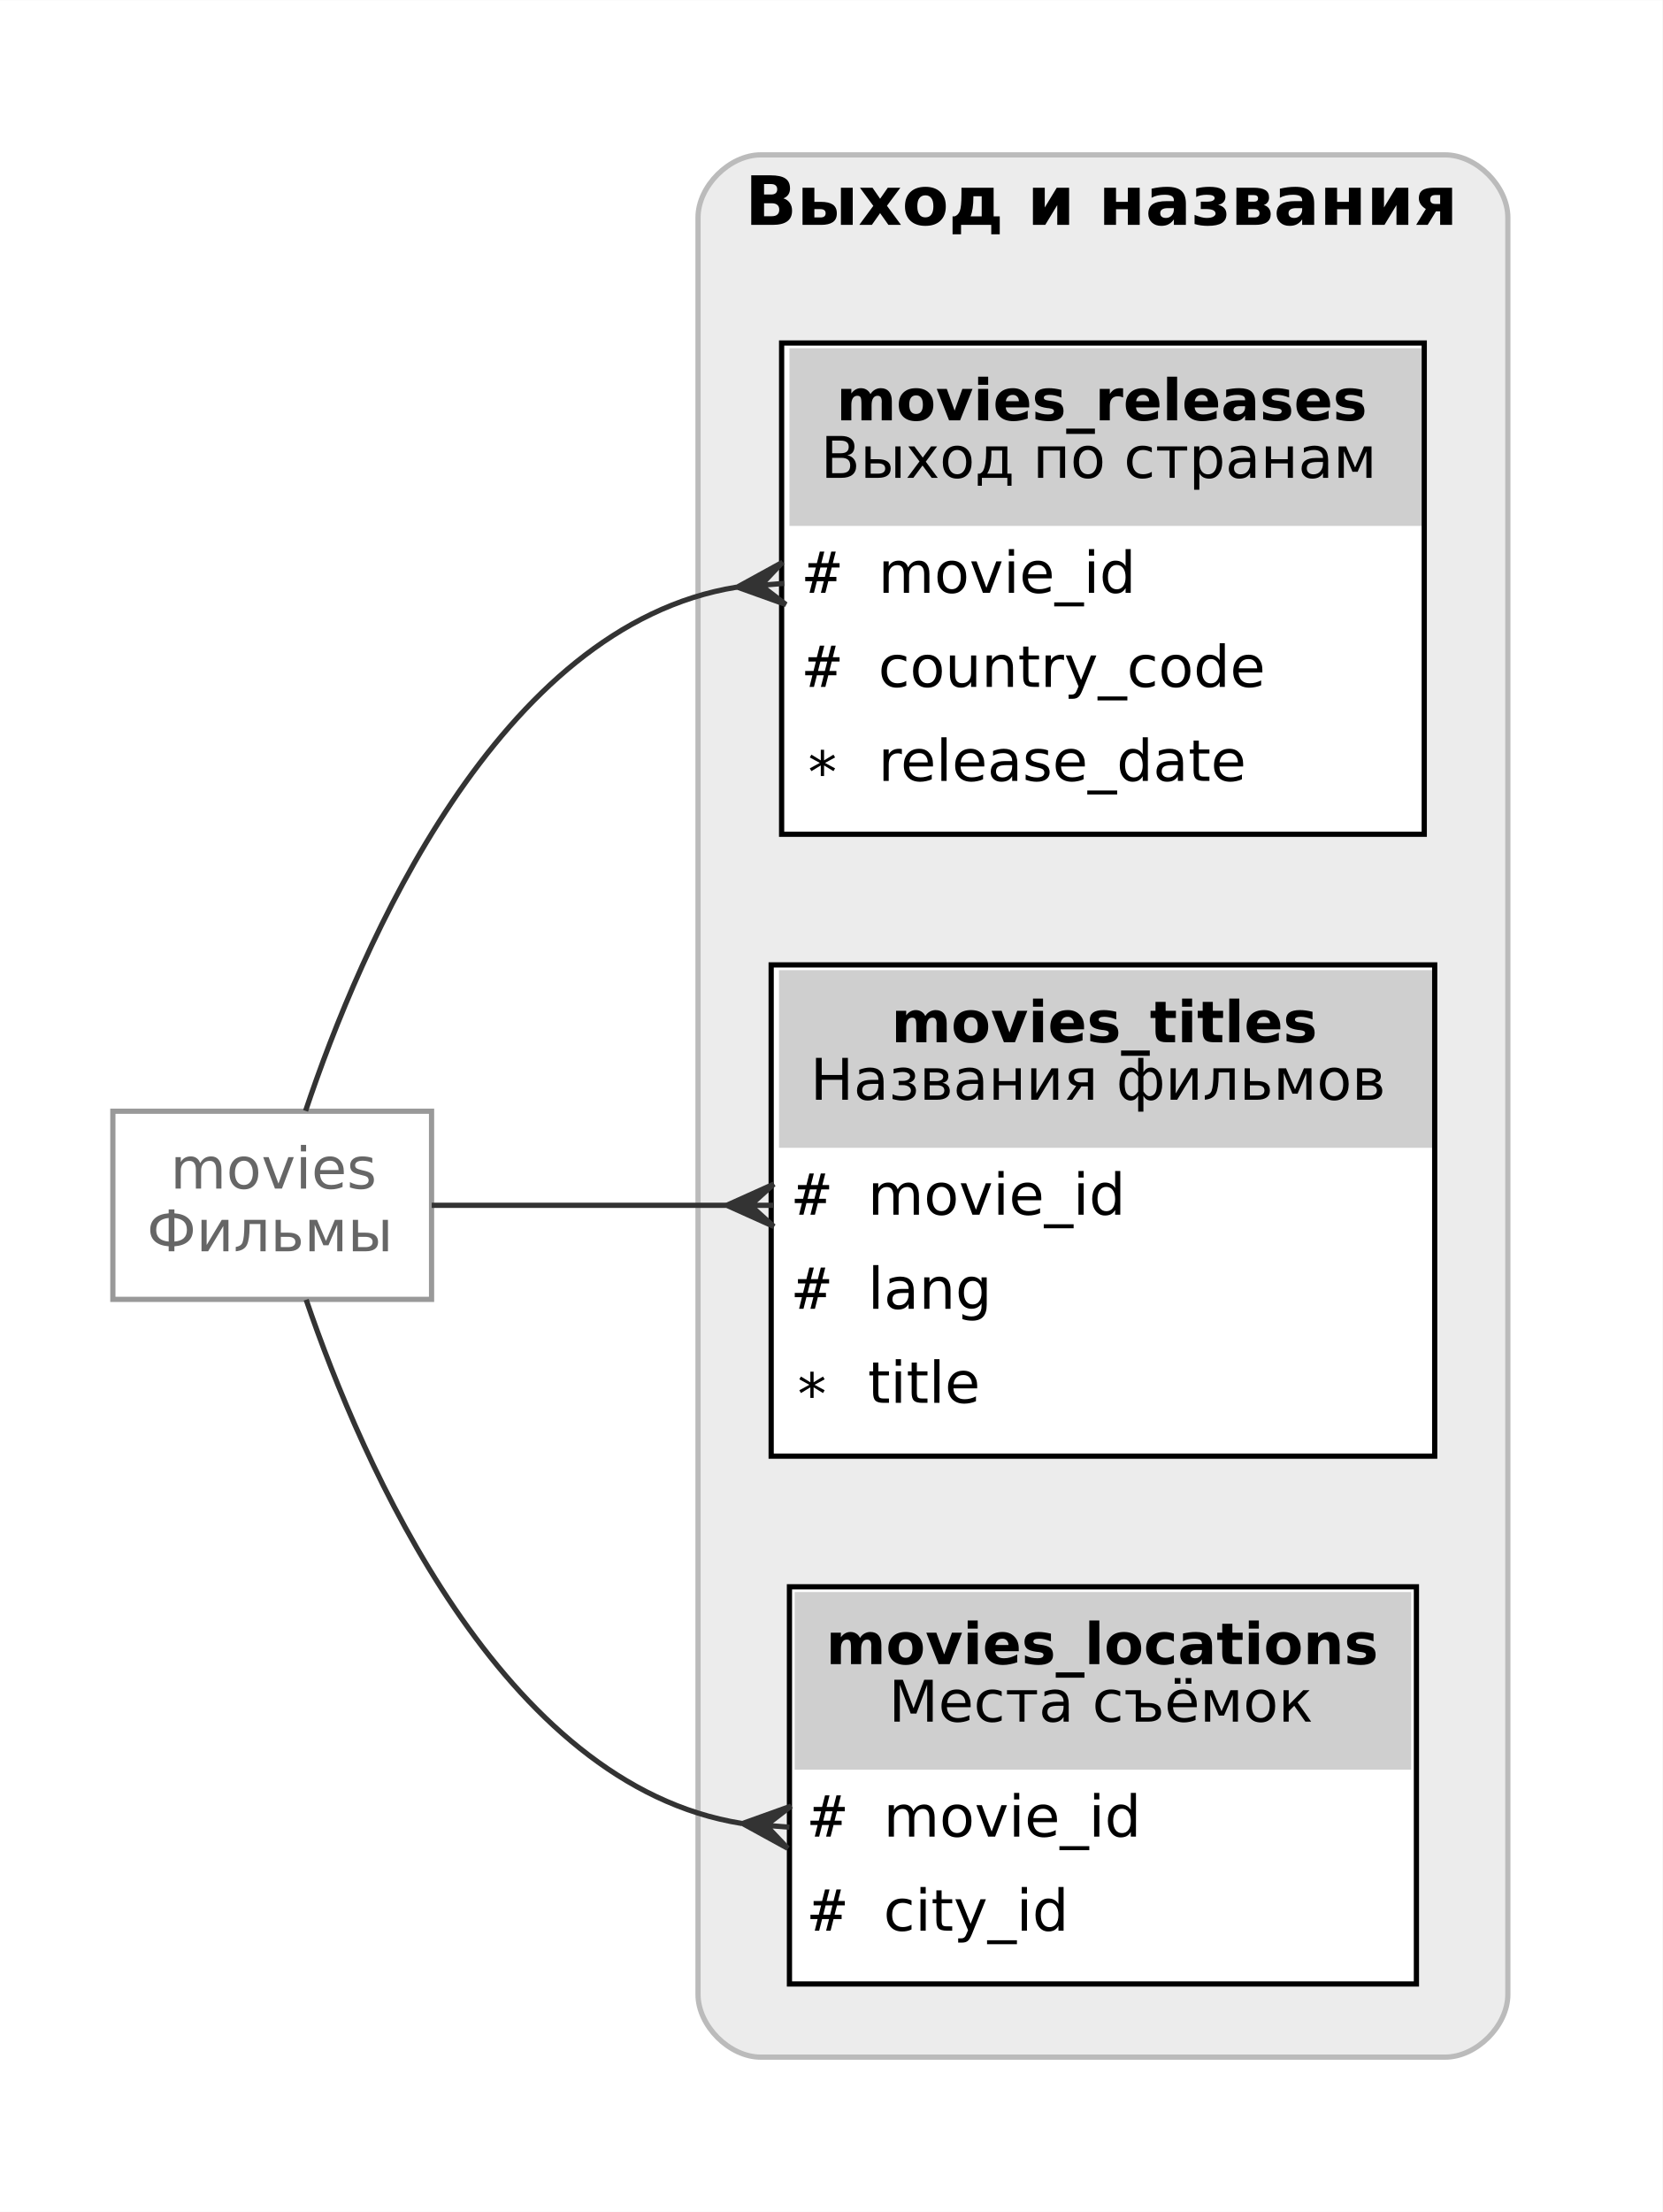
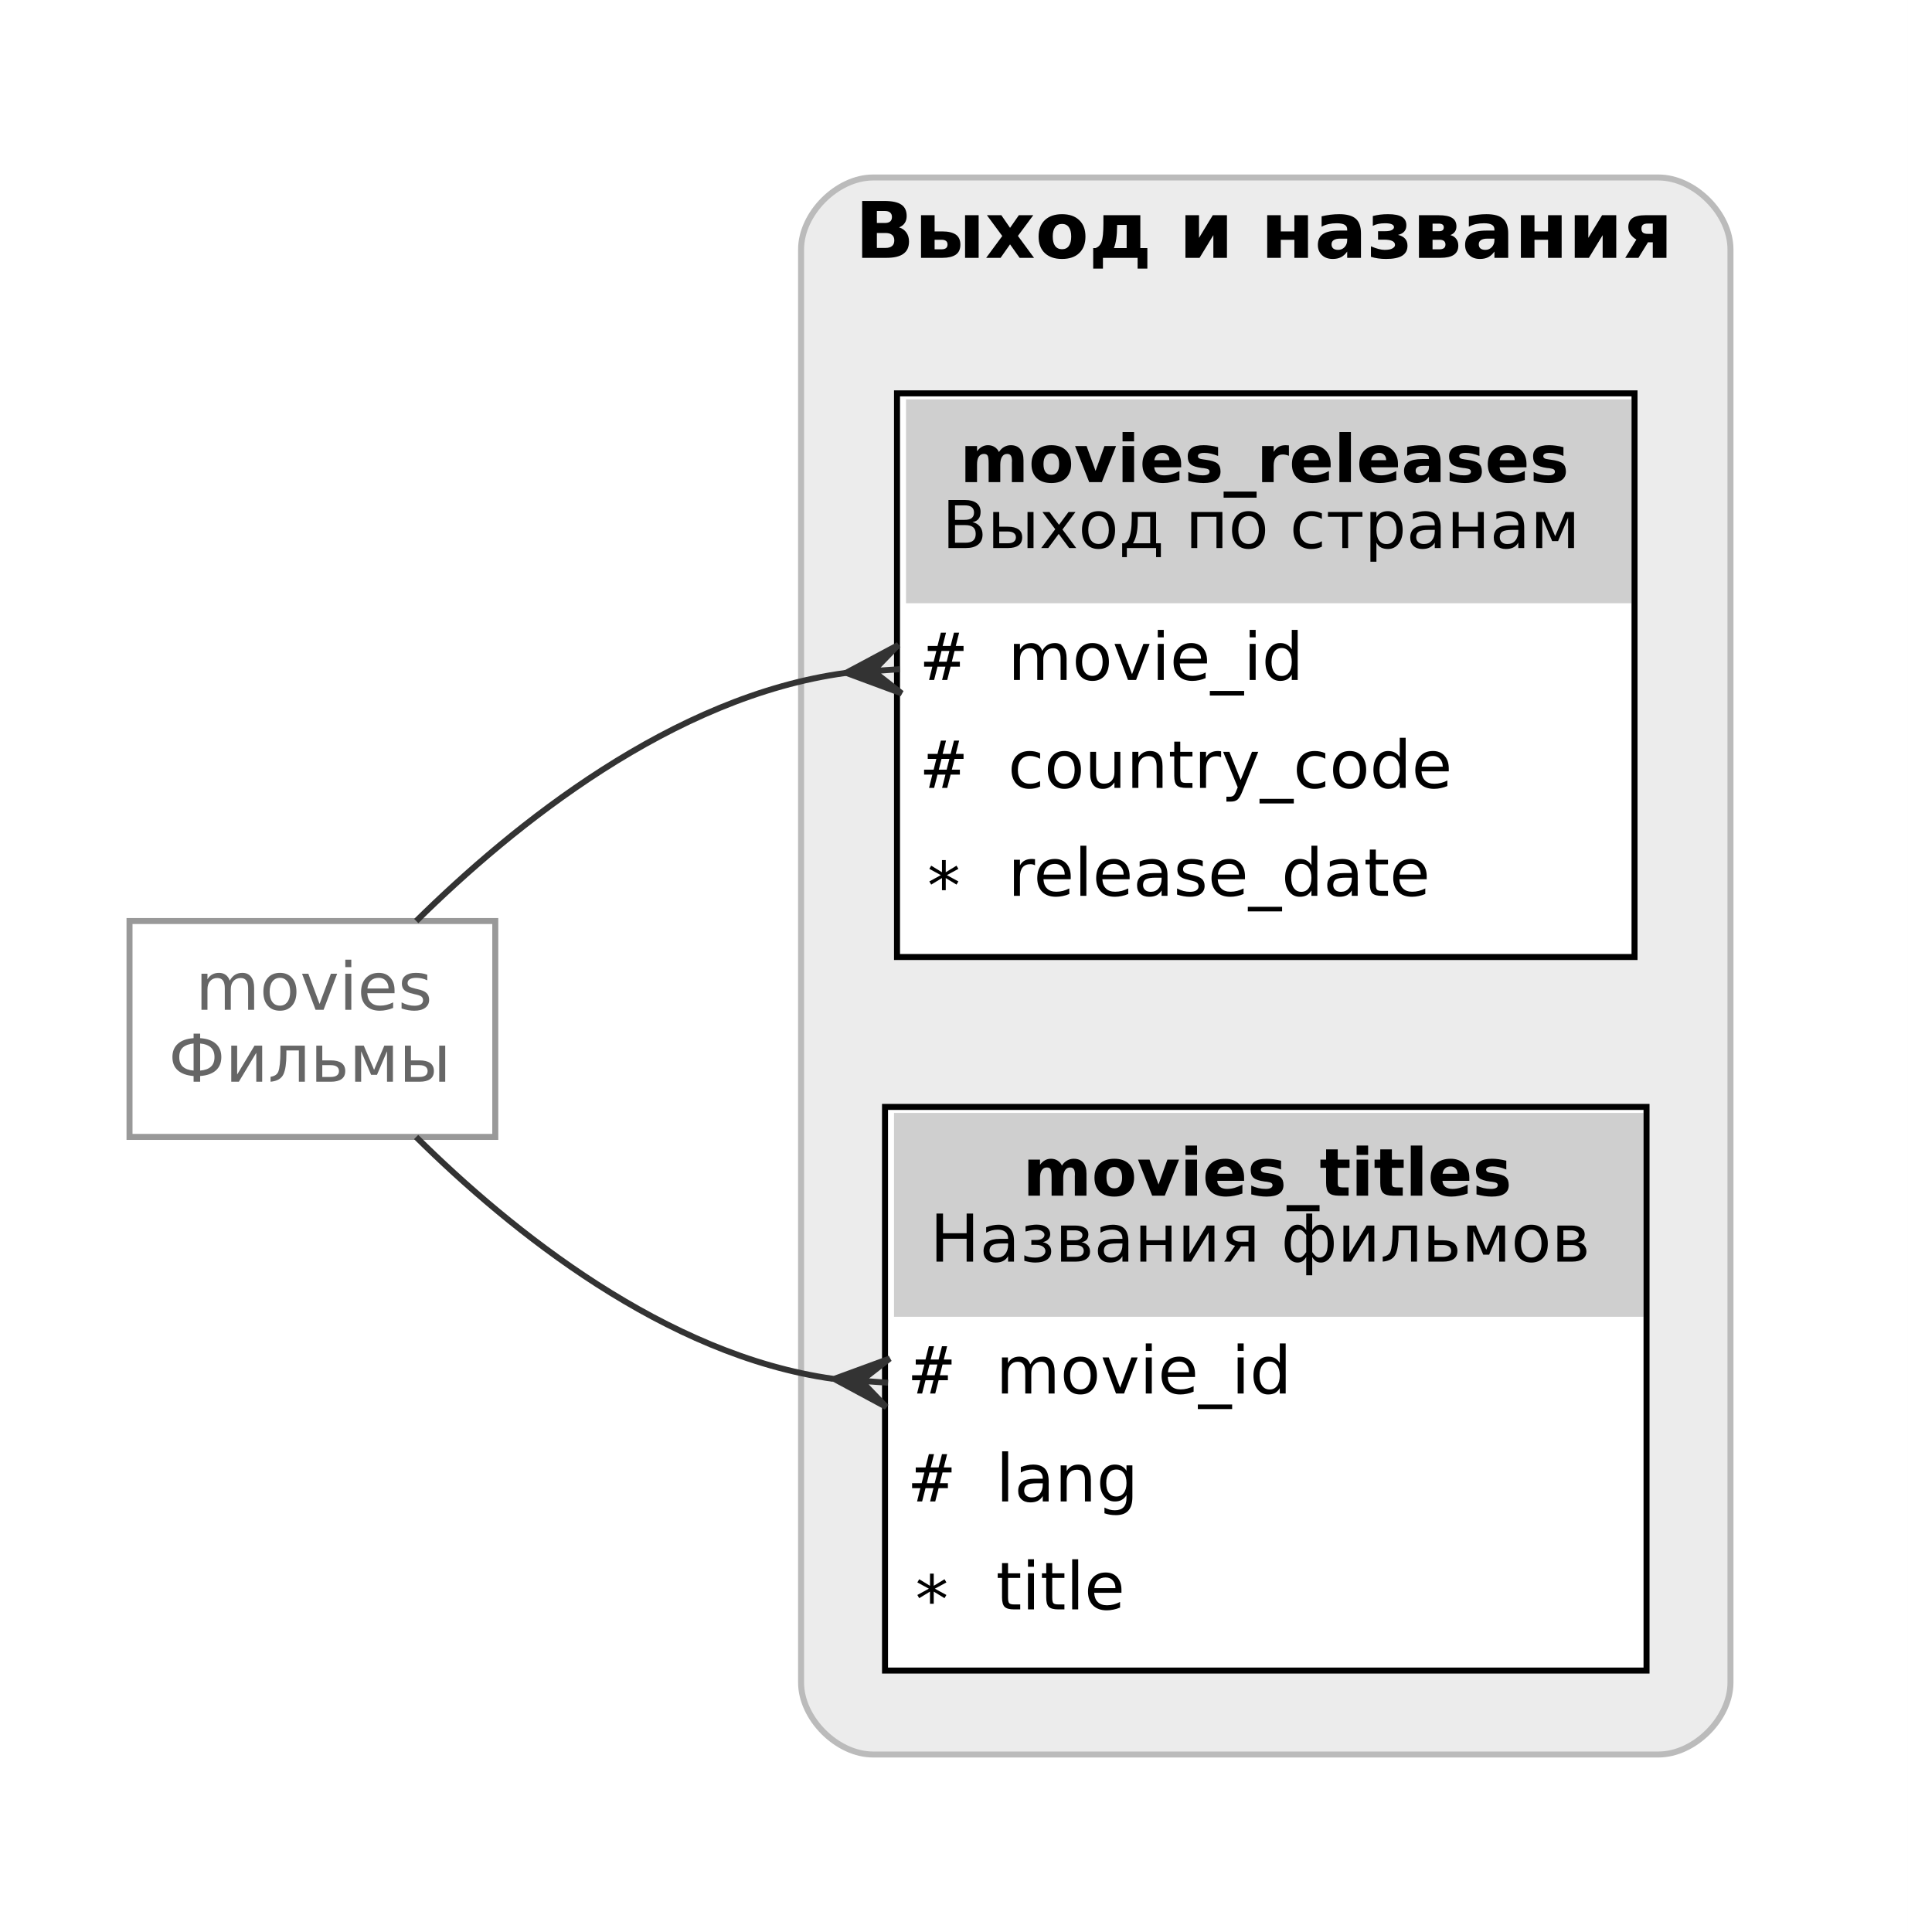
- <svg xmlns="http://www.w3.org/2000/svg" width="318pt" height="423pt" viewBox="0.00 0.00 318.20 423.20">
-   <g id="graph0" class="graph" transform="scale(1 1) rotate(0) translate(21.6 401.6)">
-     <polygon fill="white" stroke="transparent" points="-21.6,21.6 -21.6,-401.6 296.6,-401.6 296.6,21.6 -21.6,21.6" />
+ <svg xmlns="http://www.w3.org/2000/svg" width="318pt" height="322pt" viewBox="0.00 0.00 318.20 322.20">
+   <g id="graph0" class="graph" transform="scale(1 1) rotate(0) translate(21.6 300.6)">
+     <polygon fill="white" stroke="transparent" points="-21.6,21.6 -21.6,-300.6 296.6,-300.6 296.6,21.6 -21.6,21.6" />
    <g id="clust1" class="cluster">
-       <path fill="#ececec" stroke="#bbbbbb" d="M124,-8C124,-8 255,-8 255,-8 261,-8 267,-14 267,-20 267,-20 267,-360 267,-360 267,-366 261,-372 255,-372 255,-372 124,-372 124,-372 118,-372 112,-366 112,-360 112,-360 112,-20 112,-20 112,-14 118,-8 124,-8" />
-       <text text-anchor="start" x="121" y="-358.6" font-family="DejaVu Sans, Verdana, Arial, sans-serif" font-weight="bold" font-size="13.00">Выход и названия</text>
+       <path fill="#ececec" stroke="#bbbbbb" d="M124,-8C124,-8 255,-8 255,-8 261,-8 267,-14 267,-20 267,-20 267,-259 267,-259 267,-265 261,-271 255,-271 255,-271 124,-271 124,-271 118,-271 112,-265 112,-259 112,-259 112,-20 112,-20 112,-14 118,-8 124,-8" />
+       <text text-anchor="start" x="121" y="-257.6" font-family="DejaVu Sans, Verdana, Arial, sans-serif" font-weight="bold" font-size="13.00">Выход и названия</text>
    </g>
    <g id="node1" class="node">
-       <polygon fill="white" stroke="transparent" points="128,-242 128,-336 251,-336 251,-242 128,-242" />
-       <polygon fill="#cfcfcf" stroke="transparent" points="129.5,-301 129.5,-335 250.5,-335 250.5,-301 129.5,-301" />
-       <text text-anchor="start" x="138.5" y="-321.2" font-family="DejaVu Sans, Verdana, Arial, sans-serif" font-weight="bold" font-size="11.00">movies_releases</text>
-       <text text-anchor="start" x="135.5" y="-310.2" font-family="DejaVu Sans, Verdana, Arial, sans-serif" font-size="11.00">Выход по странам</text>
-       <text text-anchor="start" x="132.5" y="-288.2" font-family="DejaVu Sans Mono, Consolas, Menlo, monospace" font-size="11.00"># </text>
-       <text text-anchor="start" x="146.5" y="-288.2" font-family="DejaVu Sans, Verdana, Arial, sans-serif" font-size="11.00">movie_id</text>
-       <text text-anchor="start" x="132.5" y="-270.2" font-family="DejaVu Sans Mono, Consolas, Menlo, monospace" font-size="11.00"># </text>
-       <text text-anchor="start" x="146.5" y="-270.2" font-family="DejaVu Sans, Verdana, Arial, sans-serif" font-size="11.00">country_code</text>
-       <text text-anchor="start" x="132.5" y="-252.2" font-family="DejaVu Sans Mono, Consolas, Menlo, monospace" font-size="11.00">∗ </text>
-       <text text-anchor="start" x="146.5" y="-252.2" font-family="DejaVu Sans, Verdana, Arial, sans-serif" font-size="11.00">release_date</text>
-       <polygon fill="none" stroke="black" points="128,-242 128,-336 251,-336 251,-242 128,-242" />
+       <polygon fill="white" stroke="transparent" points="128,-141 128,-235 251,-235 251,-141 128,-141" />
+       <polygon fill="#cfcfcf" stroke="transparent" points="129.5,-200 129.5,-234 250.5,-234 250.5,-200 129.5,-200" />
+       <text text-anchor="start" x="138.5" y="-220.2" font-family="DejaVu Sans, Verdana, Arial, sans-serif" font-weight="bold" font-size="11.00">movies_releases</text>
+       <text text-anchor="start" x="135.5" y="-209.2" font-family="DejaVu Sans, Verdana, Arial, sans-serif" font-size="11.00">Выход по странам</text>
+       <text text-anchor="start" x="132.5" y="-187.2" font-family="DejaVu Sans Mono, Consolas, Menlo, monospace" font-size="11.00"># </text>
+       <text text-anchor="start" x="146.5" y="-187.2" font-family="DejaVu Sans, Verdana, Arial, sans-serif" font-size="11.00">movie_id</text>
+       <text text-anchor="start" x="132.5" y="-169.2" font-family="DejaVu Sans Mono, Consolas, Menlo, monospace" font-size="11.00"># </text>
+       <text text-anchor="start" x="146.5" y="-169.2" font-family="DejaVu Sans, Verdana, Arial, sans-serif" font-size="11.00">country_code</text>
+       <text text-anchor="start" x="132.5" y="-151.2" font-family="DejaVu Sans Mono, Consolas, Menlo, monospace" font-size="11.00">∗ </text>
+       <text text-anchor="start" x="146.5" y="-151.2" font-family="DejaVu Sans, Verdana, Arial, sans-serif" font-size="11.00">release_date</text>
+       <polygon fill="none" stroke="black" points="128,-141 128,-235 251,-235 251,-141 128,-141" />
    </g>
    <g id="node2" class="node">
-       <polygon fill="white" stroke="transparent" points="126,-123 126,-217 253,-217 253,-123 126,-123" />
-       <polygon fill="#cfcfcf" stroke="transparent" points="127.5,-182 127.5,-216 252.5,-216 252.5,-182 127.5,-182" />
-       <text text-anchor="start" x="149" y="-202.2" font-family="DejaVu Sans, Verdana, Arial, sans-serif" font-weight="bold" font-size="11.00">movies_titles</text>
-       <text text-anchor="start" x="133.5" y="-191.2" font-family="DejaVu Sans, Verdana, Arial, sans-serif" font-size="11.00">Названия фильмов</text>
-       <text text-anchor="start" x="130.5" y="-169.2" font-family="DejaVu Sans Mono, Consolas, Menlo, monospace" font-size="11.00"># </text>
-       <text text-anchor="start" x="144.5" y="-169.2" font-family="DejaVu Sans, Verdana, Arial, sans-serif" font-size="11.00">movie_id</text>
-       <text text-anchor="start" x="130.5" y="-151.2" font-family="DejaVu Sans Mono, Consolas, Menlo, monospace" font-size="11.00"># </text>
-       <text text-anchor="start" x="144.5" y="-151.2" font-family="DejaVu Sans, Verdana, Arial, sans-serif" font-size="11.00">lang</text>
-       <text text-anchor="start" x="130.5" y="-133.2" font-family="DejaVu Sans Mono, Consolas, Menlo, monospace" font-size="11.00">∗ </text>
-       <text text-anchor="start" x="144.5" y="-133.2" font-family="DejaVu Sans, Verdana, Arial, sans-serif" font-size="11.00">title</text>
-       <polygon fill="none" stroke="black" points="126,-123 126,-217 253,-217 253,-123 126,-123" />
+       <polygon fill="white" stroke="transparent" points="126,-22 126,-116 253,-116 253,-22 126,-22" />
+       <polygon fill="#cfcfcf" stroke="transparent" points="127.5,-81 127.5,-115 252.5,-115 252.5,-81 127.5,-81" />
+       <text text-anchor="start" x="149" y="-101.2" font-family="DejaVu Sans, Verdana, Arial, sans-serif" font-weight="bold" font-size="11.00">movies_titles</text>
+       <text text-anchor="start" x="133.5" y="-90.2" font-family="DejaVu Sans, Verdana, Arial, sans-serif" font-size="11.00">Названия фильмов</text>
+       <text text-anchor="start" x="130.5" y="-68.2" font-family="DejaVu Sans Mono, Consolas, Menlo, monospace" font-size="11.00"># </text>
+       <text text-anchor="start" x="144.5" y="-68.2" font-family="DejaVu Sans, Verdana, Arial, sans-serif" font-size="11.00">movie_id</text>
+       <text text-anchor="start" x="130.5" y="-50.2" font-family="DejaVu Sans Mono, Consolas, Menlo, monospace" font-size="11.00"># </text>
+       <text text-anchor="start" x="144.5" y="-50.2" font-family="DejaVu Sans, Verdana, Arial, sans-serif" font-size="11.00">lang</text>
+       <text text-anchor="start" x="130.5" y="-32.2" font-family="DejaVu Sans Mono, Consolas, Menlo, monospace" font-size="11.00">∗ </text>
+       <text text-anchor="start" x="144.5" y="-32.2" font-family="DejaVu Sans, Verdana, Arial, sans-serif" font-size="11.00">title</text>
+       <polygon fill="none" stroke="black" points="126,-22 126,-116 253,-116 253,-22 126,-22" />
    </g>
    <g id="node3" class="node">
-       <polygon fill="white" stroke="transparent" points="129.5,-22 129.5,-98 249.5,-98 249.5,-22 129.5,-22" />
-       <polygon fill="#cfcfcf" stroke="transparent" points="130.5,-63 130.5,-97 248.5,-97 248.5,-63 130.5,-63" />
-       <text text-anchor="start" x="136.5" y="-83.2" font-family="DejaVu Sans, Verdana, Arial, sans-serif" font-weight="bold" font-size="11.00">movies_locations</text>
-       <text text-anchor="start" x="148.5" y="-72.2" font-family="DejaVu Sans, Verdana, Arial, sans-serif" font-size="11.00">Места съёмок</text>
-       <text text-anchor="start" x="133.5" y="-50.2" font-family="DejaVu Sans Mono, Consolas, Menlo, monospace" font-size="11.00"># </text>
-       <text text-anchor="start" x="147.5" y="-50.2" font-family="DejaVu Sans, Verdana, Arial, sans-serif" font-size="11.00">movie_id</text>
-       <text text-anchor="start" x="133.5" y="-32.2" font-family="DejaVu Sans Mono, Consolas, Menlo, monospace" font-size="11.00"># </text>
-       <text text-anchor="start" x="147.5" y="-32.2" font-family="DejaVu Sans, Verdana, Arial, sans-serif" font-size="11.00">city_id</text>
-       <polygon fill="none" stroke="black" points="129.5,-22 129.5,-98 249.5,-98 249.5,-22 129.5,-22" />
-     </g>
-     <g id="node4" class="node">
-       <polygon fill="white" stroke="transparent" points="0,-153 0,-189 61,-189 61,-153 0,-153" />
-       <text text-anchor="start" x="11" y="-174.2" font-family="DejaVu Sans, Verdana, Arial, sans-serif" font-size="11.00" fill="#666666">movies</text>
-       <text text-anchor="start" x="6.5" y="-162.2" font-family="DejaVu Sans, Verdana, Arial, sans-serif" font-size="11.00" fill="#666666">Фильмы</text>
-       <polygon fill="none" stroke="#999999" points="0,-153 0,-189 61,-189 61,-153 0,-153" />
+       <polygon fill="white" stroke="transparent" points="0,-111 0,-147 61,-147 61,-111 0,-111" />
+       <text text-anchor="start" x="11" y="-132.2" font-family="DejaVu Sans, Verdana, Arial, sans-serif" font-size="11.00" fill="#666666">movies</text>
+       <text text-anchor="start" x="6.5" y="-120.2" font-family="DejaVu Sans, Verdana, Arial, sans-serif" font-size="11.00" fill="#666666">Фильмы</text>
+       <polygon fill="none" stroke="#999999" points="0,-111 0,-147 61,-147 61,-111 0,-111" />
    </g>
    <g id="edge1" class="edge">
-       <path fill="none" stroke="#333333" d="M36.89,-189.07C47.37,-220.35 73.61,-281.94 119.4,-289.28" />
-       <polygon fill="#333333" stroke="#333333" points="119.53,-289.29 128.18,-294.04 124.01,-289.64 128.5,-290 128.5,-290 128.5,-290 124.01,-289.64 128.82,-285.96 119.53,-289.29 119.53,-289.29" />
+       <path fill="none" stroke="#333333" d="M47.82,-147C64.05,-163.02 90.62,-184.5 119.48,-188.38" />
+       <polygon fill="#333333" stroke="#333333" points="119.52,-188.39 128.22,-193.04 124.01,-188.69 128.5,-189 128.5,-189 128.5,-189 124.01,-188.69 128.78,-184.96 119.52,-188.39 119.52,-188.39" />
    </g>
    <g id="edge2" class="edge">
-       <path fill="none" stroke="#333333" d="M61.03,-171C77.22,-171 97.9,-171 117.37,-171" />
-       <polygon fill="#333333" stroke="#333333" points="117.5,-171 126.5,-175.05 122,-171 126.5,-171 126.5,-171 126.5,-171 122,-171 126.5,-166.95 117.5,-171 117.5,-171" />
-     </g>
-     <g id="edge3" class="edge">
-       <path fill="none" stroke="#333333" d="M37,-152.93C47.69,-121.65 74.34,-60.06 120.36,-52.72" />
-       <polygon fill="#333333" stroke="#333333" points="120.53,-52.71 129.82,-56.04 125.01,-52.35 129.5,-52 129.5,-52 129.5,-52 125.01,-52.35 129.18,-47.96 120.53,-52.71 120.53,-52.71" />
+       <path fill="none" stroke="#333333" d="M47.8,-110.98C63.64,-95.32 89.36,-74.55 117.35,-70.65" />
+       <polygon fill="#333333" stroke="#333333" points="117.52,-70.64 126.79,-74.04 122.01,-70.32 126.5,-70 126.5,-70 126.5,-70 122.01,-70.32 126.21,-65.96 117.52,-70.64 117.52,-70.64" />
    </g>
  </g>
</svg>
